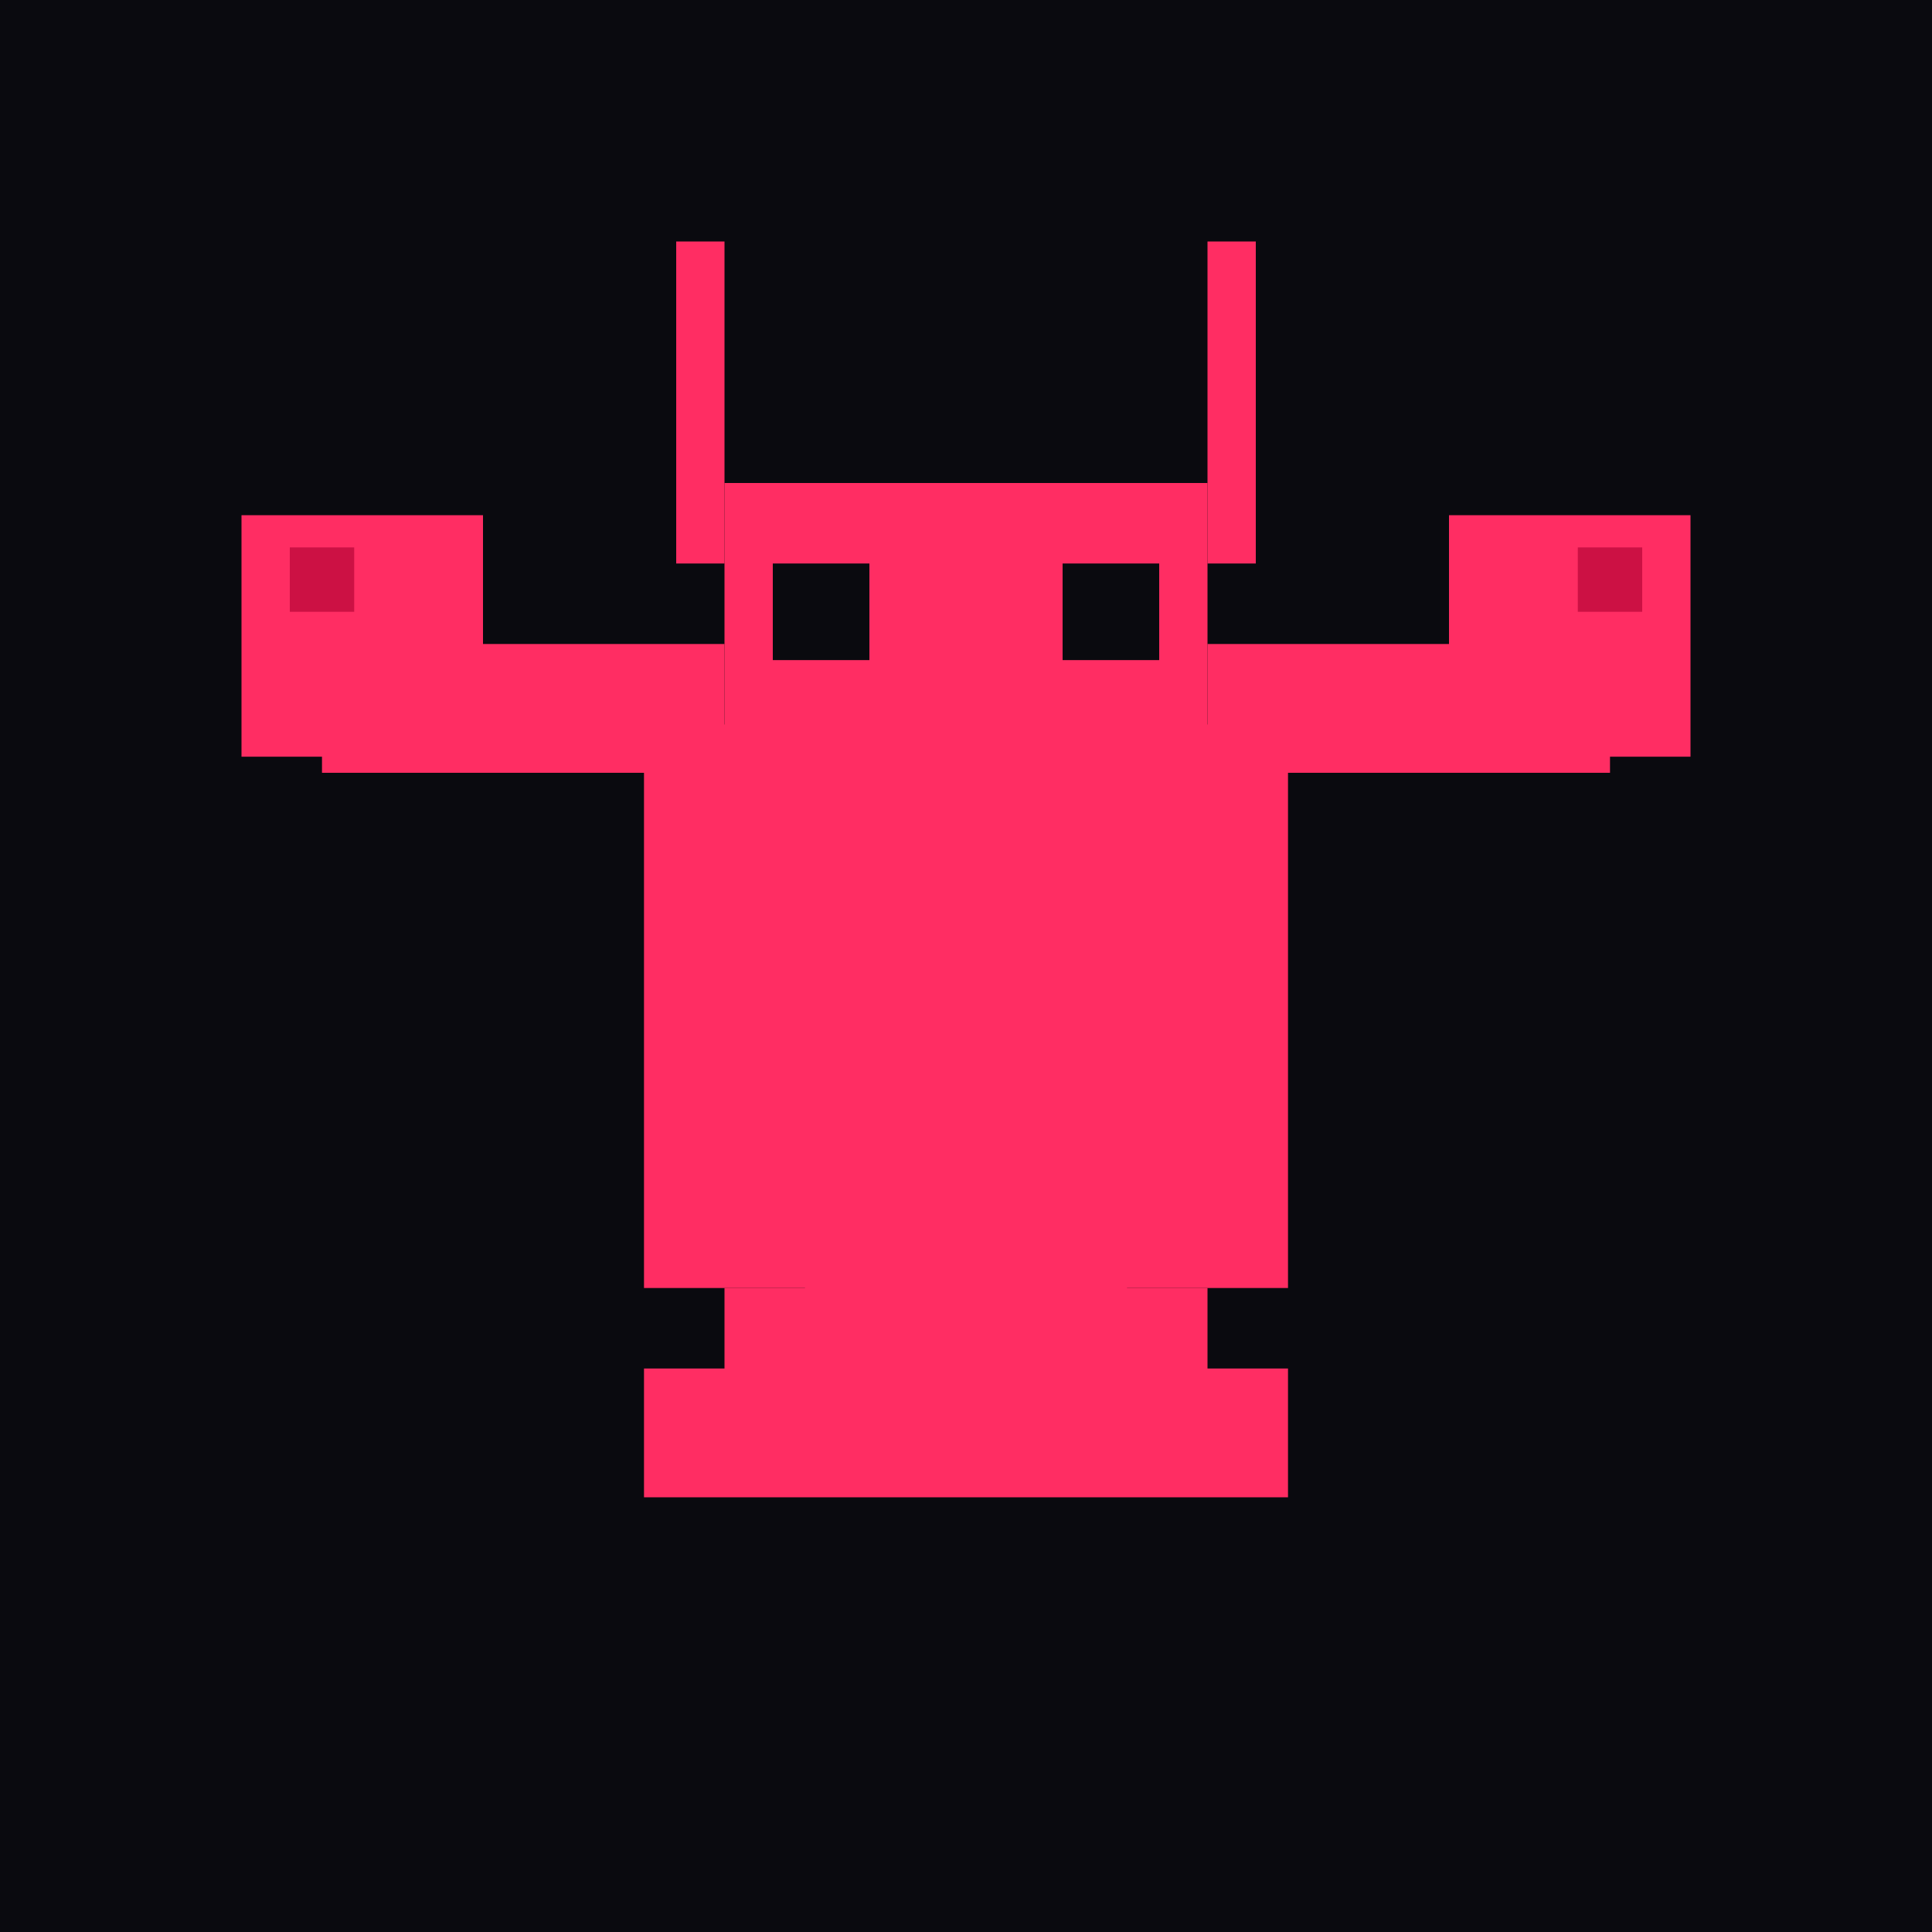
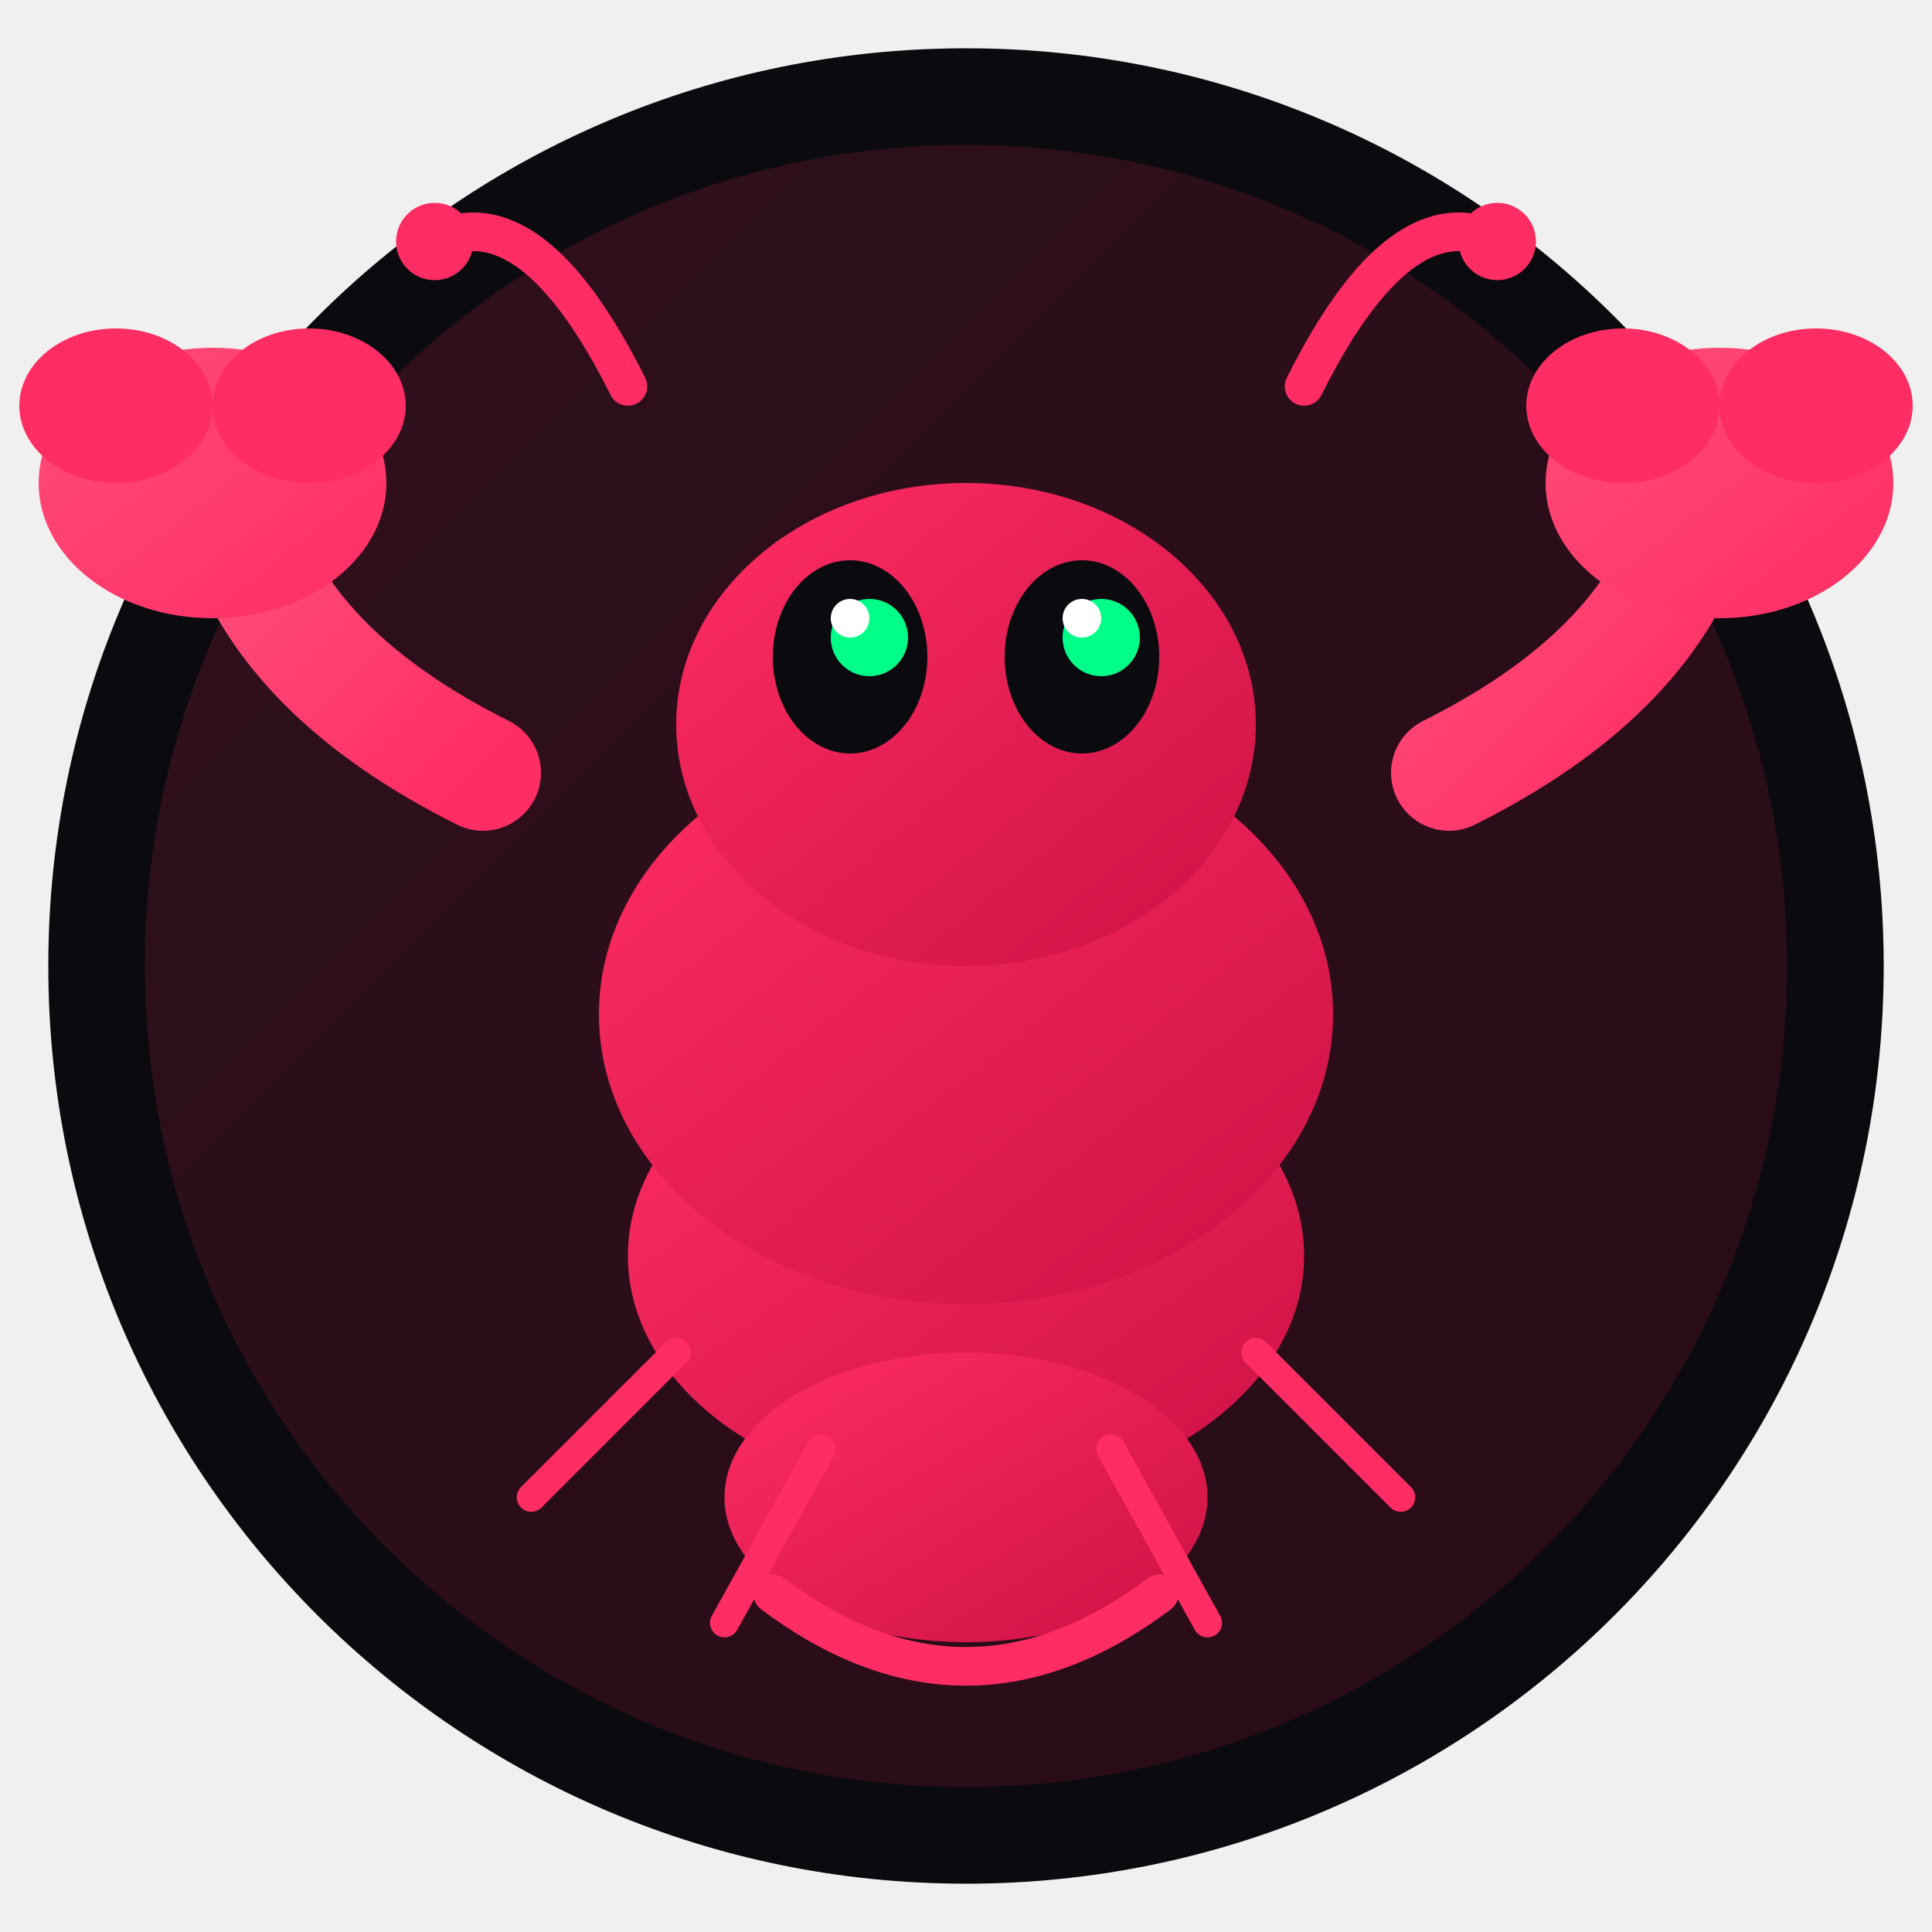
- <svg xmlns="http://www.w3.org/2000/svg" viewBox="0 0 120 120" width="120" height="120">
-   <rect width="120" height="120" fill="#0a0a0f" />
-   <rect x="40" y="45" width="40" height="35" fill="#FF2D63" />
-   <rect x="45" y="30" width="30" height="20" fill="#FF2D63" />
-   <rect x="48" y="35" width="6" height="6" fill="#0a0a0f" />
-   <rect x="66" y="35" width="6" height="6" fill="#0a0a0f" />
-   <rect x="42" y="15" width="3" height="20" fill="#FF2D63" />
-   <rect x="75" y="15" width="3" height="20" fill="#FF2D63" />
-   <rect x="20" y="40" width="25" height="8" fill="#FF2D63" />
-   <rect x="15" y="32" width="15" height="15" fill="#FF2D63" />
-   <rect x="75" y="40" width="25" height="8" fill="#FF2D63" />
-   <rect x="90" y="32" width="15" height="15" fill="#FF2D63" />
-   <rect x="50" y="75" width="20" height="8" fill="#FF2D63" />
-   <rect x="45" y="80" width="30" height="8" fill="#FF2D63" />
-   <rect x="40" y="85" width="40" height="8" fill="#FF2D63" />
-   <rect x="18" y="34" width="4" height="4" fill="#cc1144" />
-   <rect x="98" y="34" width="4" height="4" fill="#cc1144" />
+ <svg xmlns="http://www.w3.org/2000/svg" viewBox="0 0 200 200" width="200" height="200">
+   <defs>
+     <linearGradient id="bodyGrad" x1="0%" y1="0%" x2="100%" y2="100%">
+       <stop offset="0%" style="stop-color:#FF2D63" />
+       <stop offset="100%" style="stop-color:#cc1144" />
+     </linearGradient>
+     <linearGradient id="clawGrad" x1="0%" y1="0%" x2="100%" y2="100%">
+       <stop offset="0%" style="stop-color:#FF4D7A" />
+       <stop offset="100%" style="stop-color:#FF2D63" />
+     </linearGradient>
+   </defs>
+   <circle cx="100" cy="100" r="95" fill="#0a0a0f" />
+   <circle cx="100" cy="100" r="85" fill="url(#bodyGrad)" opacity="0.15" />
+   <path d="M65 40 Q55 20 45 25" stroke="#FF2D63" stroke-width="4" fill="none" stroke-linecap="round" />
+   <path d="M135 40 Q145 20 155 25" stroke="#FF2D63" stroke-width="4" fill="none" stroke-linecap="round" />
+   <circle cx="45" cy="25" r="4" fill="#FF2D63" />
+   <circle cx="155" cy="25" r="4" fill="#FF2D63" />
+   <path d="M50 80 Q30 70 25 55" stroke="url(#clawGrad)" stroke-width="12" fill="none" stroke-linecap="round" />
+   <ellipse cx="22" cy="50" rx="18" ry="14" fill="url(#clawGrad)" />
+   <ellipse cx="12" cy="42" rx="10" ry="8" fill="#FF2D63" />
+   <ellipse cx="32" cy="42" rx="10" ry="8" fill="#FF2D63" />
+   <path d="M150 80 Q170 70 175 55" stroke="url(#clawGrad)" stroke-width="12" fill="none" stroke-linecap="round" />
+   <ellipse cx="178" cy="50" rx="18" ry="14" fill="url(#clawGrad)" />
+   <ellipse cx="168" cy="42" rx="10" ry="8" fill="#FF2D63" />
+   <ellipse cx="188" cy="42" rx="10" ry="8" fill="#FF2D63" />
+   <ellipse cx="100" cy="130" rx="35" ry="25" fill="url(#bodyGrad)" />
+   <ellipse cx="100" cy="105" rx="38" ry="30" fill="url(#bodyGrad)" />
+   <ellipse cx="100" cy="75" rx="30" ry="25" fill="url(#bodyGrad)" />
+   <ellipse cx="88" cy="68" rx="8" ry="10" fill="#0a0a0f" />
+   <ellipse cx="112" cy="68" rx="8" ry="10" fill="#0a0a0f" />
+   <circle cx="90" cy="66" r="4" fill="#00ff88" />
+   <circle cx="114" cy="66" r="4" fill="#00ff88" />
+   <circle cx="88" cy="64" r="2" fill="#fff" />
+   <circle cx="112" cy="64" r="2" fill="#fff" />
+   <ellipse cx="100" cy="155" rx="25" ry="15" fill="url(#bodyGrad)" />
+   <path d="M80 165 Q100 180 120 165" stroke="#FF2D63" stroke-width="4" fill="none" stroke-linecap="round" />
+   <path d="M70 140 L55 155" stroke="#FF2D63" stroke-width="3" stroke-linecap="round" />
+   <path d="M85 150 L75 168" stroke="#FF2D63" stroke-width="3" stroke-linecap="round" />
+   <path d="M115 150 L125 168" stroke="#FF2D63" stroke-width="3" stroke-linecap="round" />
+   <path d="M130 140 L145 155" stroke="#FF2D63" stroke-width="3" stroke-linecap="round" />
</svg>
